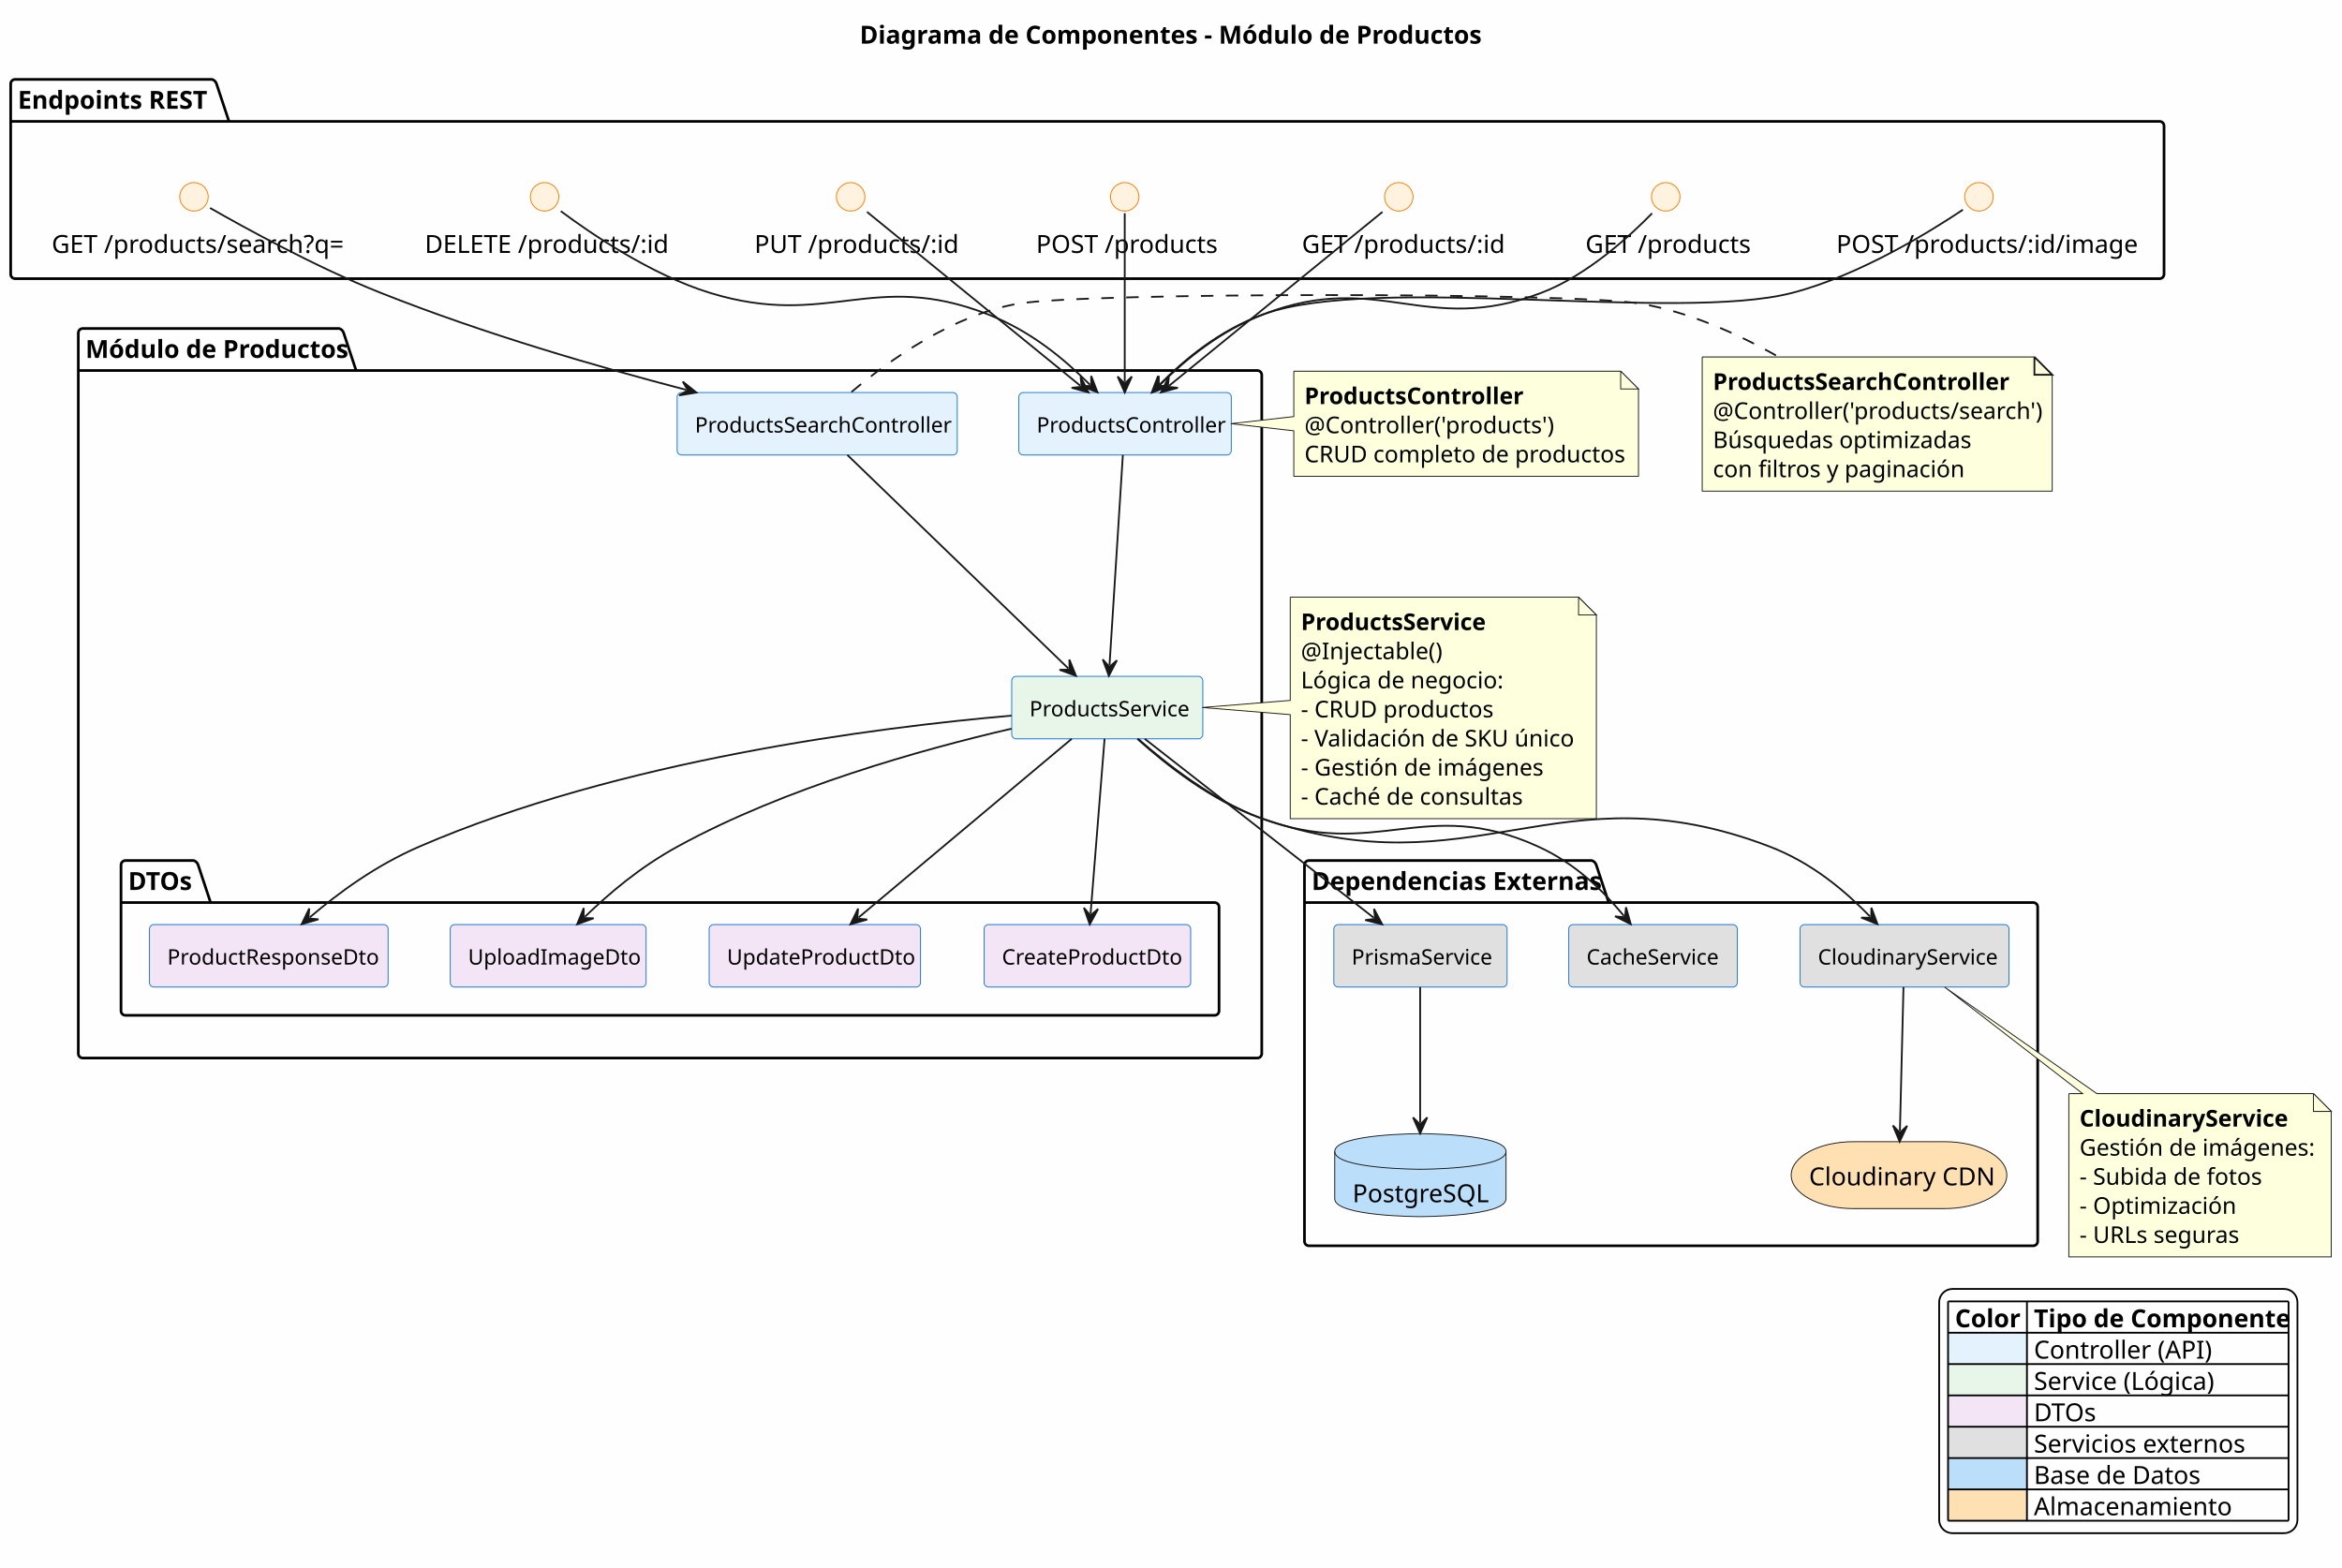
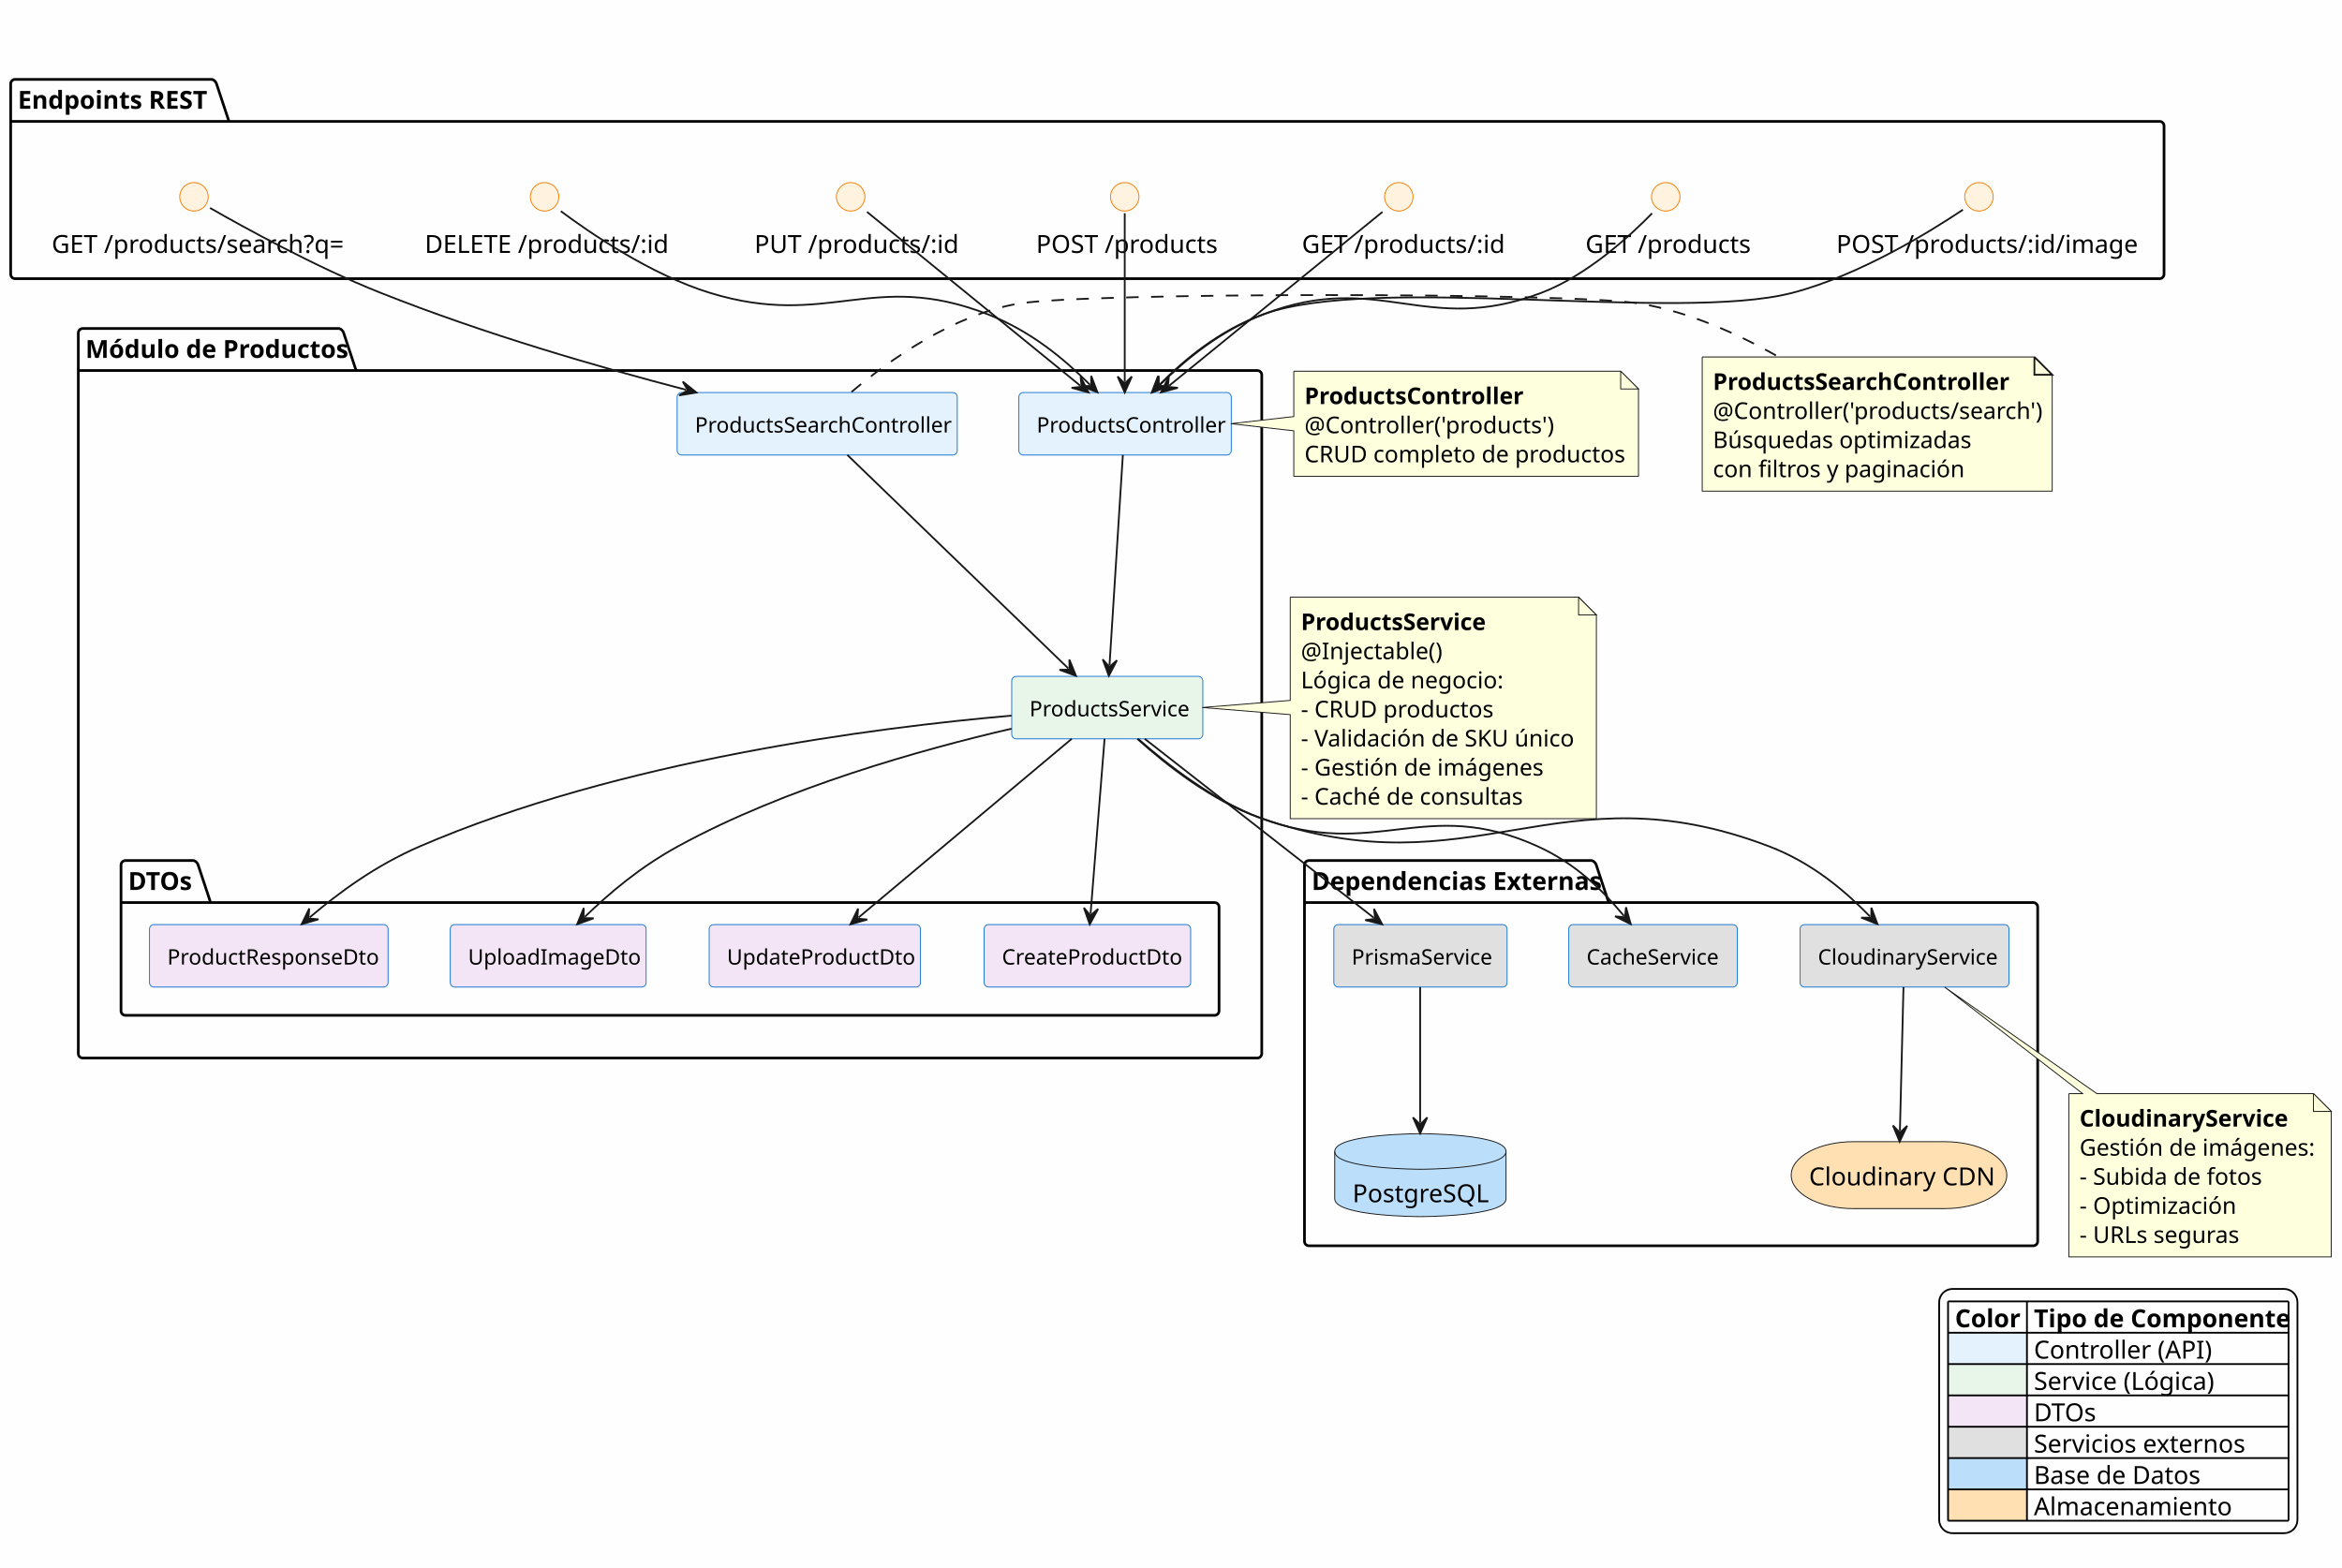
<svg xmlns="http://www.w3.org/2000/svg" contentStyleType="text/css" height="881px" preserveAspectRatio="none" style="width:1316px;height:881px;background:#FEFEFE;" version="1.1" viewBox="0 0 1316 881" width="1316px" zoomAndPan="magnify">
  <defs />
  <g>
    <rect fill="#FEFEFE" height="881" style="stroke:none;stroke-width:1;" width="1316" x="0" y="0" />
-     <text fill="#000000" font-family="sans-serif" font-size="14" font-weight="bold" lengthAdjust="spacing" textLength="336.807" x="483.079" y="24.533">Diagrama de Componentes - Módulo de Productos</text>
    <g id="cluster_Módulo de Productos">
      <path d="M46.5,184.609 L190.603,184.609 A3.75,3.75 0 0 1 193.103,187.109 L200.103,208.219 L706.5,208.219 A2.5,2.5 0 0 1 709,210.719 L709,592.109 A2.5,2.5 0 0 1 706.5,594.609 L46.5,594.609 A2.5,2.5 0 0 1 44,592.109 L44,187.109 A2.5,2.5 0 0 1 46.5,184.609 " fill="none" style="stroke:#000000;stroke-width:1.5;" />
      <line style="stroke:#000000;stroke-width:1.5;" x1="44" x2="200.103" y1="208.219" y2="208.219" />
      <text fill="#000000" font-family="sans-serif" font-size="14" font-weight="bold" lengthAdjust="spacing" textLength="143.103" x="48" y="201.143">Módulo de Productos</text>
    </g>
    <g id="cluster_DTOs">
      <path d="M70.5,483.609 L108.838,483.609 A3.75,3.75 0 0 1 111.338,486.109 L118.338,507.219 L682.5,507.219 A2.5,2.5 0 0 1 685,509.719 L685,568.109 A2.5,2.5 0 0 1 682.5,570.609 L70.5,570.609 A2.5,2.5 0 0 1 68,568.109 L68,486.109 A2.5,2.5 0 0 1 70.5,483.609 " fill="none" style="stroke:#000000;stroke-width:1.5;" />
      <line style="stroke:#000000;stroke-width:1.5;" x1="68" x2="118.338" y1="507.219" y2="507.219" />
      <text fill="#000000" font-family="sans-serif" font-size="14" font-weight="bold" lengthAdjust="spacing" textLength="37.338" x="72" y="500.143">DTOs</text>
    </g>
    <g id="cluster_Dependencias Externas">
      <path d="M735.5,483.609 L894.458,483.609 A3.75,3.75 0 0 1 896.958,486.109 L903.958,507.219 L1142.5,507.219 A2.5,2.5 0 0 1 1145,509.719 L1145,697.609 A2.5,2.5 0 0 1 1142.5,700.109 L735.5,700.109 A2.5,2.5 0 0 1 733,697.609 L733,486.109 A2.5,2.5 0 0 1 735.5,483.609 " fill="none" style="stroke:#000000;stroke-width:1.5;" />
      <line style="stroke:#000000;stroke-width:1.5;" x1="733" x2="903.958" y1="507.219" y2="507.219" />
      <text fill="#000000" font-family="sans-serif" font-size="14" font-weight="bold" lengthAdjust="spacing" textLength="157.958" x="737" y="500.143">Dependencias Externas</text>
    </g>
    <g id="cluster_Endpoints REST">
      <path d="M8.5,44.609 L119.162,44.609 A3.75,3.75 0 0 1 121.662,47.109 L128.662,68.219 L1213.5,68.219 A2.5,2.5 0 0 1 1216,70.719 L1216,154.109 A2.5,2.5 0 0 1 1213.5,156.609 L8.5,156.609 A2.5,2.5 0 0 1 6,154.109 L6,47.109 A2.5,2.5 0 0 1 8.5,44.609 " fill="none" style="stroke:#000000;stroke-width:1.5;" />
      <line style="stroke:#000000;stroke-width:1.5;" x1="6" x2="128.662" y1="68.219" y2="68.219" />
      <text fill="#000000" font-family="sans-serif" font-size="14" font-weight="bold" lengthAdjust="spacing" textLength="109.662" x="10" y="61.143">Endpoints REST</text>
    </g>
    <g id="elem_ProdCtrl">
      <rect fill="#E3F2FD" height="35.094" rx="2.5" ry="2.5" style="stroke:#1976D2;stroke-width:0.5;" width="119.375" x="572.5" y="220.609" />
      <text fill="#000000" font-family="sans-serif" font-size="12" lengthAdjust="spacing" textLength="99.375" x="582.5" y="243.066">ProductsController</text>
    </g>
    <g id="elem_SearchCtrl">
      <rect fill="#E3F2FD" height="35.094" rx="2.5" ry="2.5" style="stroke:#1976D2;stroke-width:0.5;" width="157.397" x="380.5" y="220.609" />
      <text fill="#000000" font-family="sans-serif" font-size="12" lengthAdjust="spacing" textLength="137.397" x="390.5" y="243.066">ProductsSearchController</text>
    </g>
    <g id="elem_ProdSvc">
      <rect fill="#E8F5E9" height="35.094" rx="2.5" ry="2.5" style="stroke:#1976D2;stroke-width:0.5;" width="107.369" x="568.5" y="380.109" />
      <text fill="#000000" font-family="sans-serif" font-size="12" lengthAdjust="spacing" textLength="87.369" x="578.5" y="402.566">ProductsService</text>
    </g>
    <g id="elem_CreateDto">
      <rect fill="#F3E5F5" height="35.094" rx="2.5" ry="2.5" style="stroke:#1976D2;stroke-width:0.5;" width="116.047" x="553" y="519.609" />
      <text fill="#000000" font-family="sans-serif" font-size="12" lengthAdjust="spacing" textLength="96.047" x="563" y="542.066">CreateProductDto</text>
    </g>
    <g id="elem_UpdateDto">
      <rect fill="#F3E5F5" height="35.094" rx="2.5" ry="2.5" style="stroke:#1976D2;stroke-width:0.5;" width="118.725" x="398.5" y="519.609" />
      <text fill="#000000" font-family="sans-serif" font-size="12" lengthAdjust="spacing" textLength="98.725" x="408.5" y="542.066">UpdateProductDto</text>
    </g>
    <g id="elem_ImgDto">
      <rect fill="#F3E5F5" height="35.094" rx="2.5" ry="2.5" style="stroke:#1976D2;stroke-width:0.5;" width="110.053" x="253" y="519.609" />
      <text fill="#000000" font-family="sans-serif" font-size="12" lengthAdjust="spacing" textLength="90.053" x="263" y="542.066">UploadImageDto</text>
    </g>
    <g id="elem_RespDto">
      <rect fill="#F3E5F5" height="35.094" rx="2.5" ry="2.5" style="stroke:#1976D2;stroke-width:0.5;" width="134.065" x="84" y="519.609" />
      <text fill="#000000" font-family="sans-serif" font-size="12" lengthAdjust="spacing" textLength="114.064" x="94" y="542.066">ProductResponseDto</text>
    </g>
    <g id="elem_Prisma">
      <rect fill="#E0E0E0" height="35.094" rx="2.5" ry="2.5" style="stroke:#1976D2;stroke-width:0.5;" width="97.35" x="749.5" y="519.609" />
      <text fill="#000000" font-family="sans-serif" font-size="12" lengthAdjust="spacing" textLength="77.35" x="759.5" y="542.066">PrismaService</text>
    </g>
    <g id="elem_Cache">
      <rect fill="#E0E0E0" height="35.094" rx="2.5" ry="2.5" style="stroke:#1976D2;stroke-width:0.5;" width="94.701" x="881.5" y="519.609" />
      <text fill="#000000" font-family="sans-serif" font-size="12" lengthAdjust="spacing" textLength="74.701" x="891.5" y="542.066">CacheService</text>
    </g>
    <g id="elem_Cloud">
      <rect fill="#E0E0E0" height="35.094" rx="2.5" ry="2.5" style="stroke:#1976D2;stroke-width:0.5;" width="117.377" x="1011.5" y="519.609" />
      <text fill="#000000" font-family="sans-serif" font-size="12" lengthAdjust="spacing" textLength="97.377" x="1021.5" y="542.066">CloudinaryService</text>
    </g>
    <g id="elem_DB">
      <path d="M750,647.109 C750,637.109 798.131,637.109 798.131,637.109 C798.131,637.109 846.262,637.109 846.262,647.109 L846.262,673.719 C846.262,683.719 798.131,683.719 798.131,683.719 C798.131,683.719 750,683.719 750,673.719 L750,647.109 " fill="#BBDEFB" style="stroke:#181818;stroke-width:0.5;" />
      <path d="M750,647.109 C750,657.109 798.131,657.109 798.131,657.109 C798.131,657.109 846.262,657.109 846.262,647.109 " fill="none" style="stroke:#181818;stroke-width:0.5;" />
      <text fill="#000000" font-family="sans-serif" font-size="14" lengthAdjust="spacing" textLength="76.262" x="760" y="675.643">PostgreSQL</text>
    </g>
    <g id="elem_CDN">
      <rect fill="#FFE0B2" height="37.609" rx="35" ry="35" style="stroke:#181818;stroke-width:0.5;" width="121.144" x="1006.5" y="641.609" />
      <text fill="#000000" font-family="sans-serif" font-size="14" lengthAdjust="spacing" textLength="101.144" x="1016.5" y="666.143">Cloudinary CDN</text>
    </g>
    <g id="elem_E1">
      <ellipse cx="936" cy="110.609" fill="#FFF3E0" rx="8" ry="8" style="stroke:#F57C00;stroke-width:0.5;" />
      <text fill="#000000" font-family="sans-serif" font-size="14" lengthAdjust="spacing" textLength="90.255" x="890.873" y="142.143">GET /products</text>
    </g>
    <g id="elem_E2">
      <ellipse cx="786" cy="110.609" fill="#FFF3E0" rx="8" ry="8" style="stroke:#F57C00;stroke-width:0.5;" />
      <text fill="#000000" font-family="sans-serif" font-size="14" lengthAdjust="spacing" textLength="108.931" x="731.535" y="142.143">GET /products/:id</text>
    </g>
    <g id="elem_E3">
      <ellipse cx="109" cy="110.609" fill="#FFF3E0" rx="8" ry="8" style="stroke:#F57C00;stroke-width:0.5;" />
      <text fill="#000000" font-family="sans-serif" font-size="14" lengthAdjust="spacing" textLength="159.913" x="29.044" y="142.143">GET /products/search?q=</text>
    </g>
    <g id="elem_E4">
      <ellipse cx="632" cy="110.609" fill="#FFF3E0" rx="8" ry="8" style="stroke:#F57C00;stroke-width:0.5;" />
      <text fill="#000000" font-family="sans-serif" font-size="14" lengthAdjust="spacing" textLength="99.593" x="582.204" y="142.143">POST /products</text>
    </g>
    <g id="elem_E5">
      <ellipse cx="478" cy="110.609" fill="#FFF3E0" rx="8" ry="8" style="stroke:#F57C00;stroke-width:0.5;" />
      <text fill="#000000" font-family="sans-serif" font-size="14" lengthAdjust="spacing" textLength="108.151" x="423.924" y="142.143">PUT /products/:id</text>
    </g>
    <g id="elem_E6">
      <ellipse cx="306" cy="110.609" fill="#FFF3E0" rx="8" ry="8" style="stroke:#F57C00;stroke-width:0.5;" />
      <text fill="#000000" font-family="sans-serif" font-size="14" lengthAdjust="spacing" textLength="134.613" x="238.693" y="142.143">DELETE /products/:id</text>
    </g>
    <g id="elem_E7">
      <ellipse cx="1112" cy="110.609" fill="#FFF3E0" rx="8" ry="8" style="stroke:#F57C00;stroke-width:0.5;" />
      <text fill="#000000" font-family="sans-serif" font-size="14" lengthAdjust="spacing" textLength="160.289" x="1031.855" y="142.143">POST /products/:id/image</text>
    </g>
    <g id="elem_GMN43">
      <path d="M727,208.609 L727,234.109 L691.62,238.109 L727,242.109 L727,267.664 A0,0 0 0 0 727,267.664 L920.688,267.664 A0,0 0 0 0 920.688,267.664 L920.688,218.609 L910.688,208.609 L727,208.609 A0,0 0 0 0 727,208.609 " fill="#FEFFDD" style="stroke:#181818;stroke-width:0.5;" />
      <path d="M910.688,208.609 L910.688,218.609 L920.688,218.609 L910.688,208.609 " fill="#FEFFDD" style="stroke:#181818;stroke-width:0.5;" />
      <text fill="#000000" font-family="sans-serif" font-size="13" font-weight="bold" lengthAdjust="spacing" textLength="118.454" x="733" y="227.105">ProductsController</text>
      <text fill="#000000" font-family="sans-serif" font-size="13" lengthAdjust="spacing" textLength="133.034" x="733" y="243.456">@Controller('products')</text>
      <text fill="#000000" font-family="sans-serif" font-size="13" lengthAdjust="spacing" textLength="172.688" x="733" y="259.808">CRUD completo de productos</text>
    </g>
    <g id="elem_GMN46">
      <path d="M956.5,200.609 L956.5,276.016 L1153.165,276.016 L1153.165,210.609 L1143.165,200.609 L956.5,200.609 " fill="#FEFFDD" style="stroke:#181818;stroke-width:0.5;" />
      <path d="M1143.165,200.609 L1143.165,210.609 L1153.165,210.609 L1143.165,200.609 " fill="#FEFFDD" style="stroke:#181818;stroke-width:1;" />
      <text fill="#000000" font-family="sans-serif" font-size="13" font-weight="bold" lengthAdjust="spacing" textLength="161.815" x="962.5" y="219.105">ProductsSearchController</text>
      <text fill="#000000" font-family="sans-serif" font-size="13" lengthAdjust="spacing" textLength="175.665" x="962.5" y="235.456">@Controller('products/search')</text>
      <text fill="#000000" font-family="sans-serif" font-size="13" lengthAdjust="spacing" textLength="138.03" x="962.5" y="251.808">Búsquedas optimizadas</text>
      <text fill="#000000" font-family="sans-serif" font-size="13" lengthAdjust="spacing" textLength="132.241" x="962.5" y="268.159">con filtros y paginación</text>
    </g>
    <g id="elem_GMN49">
      <path d="M725,335.609 L725,393.609 L675.53,397.609 L725,401.609 L725,460.07 A0,0 0 0 0 725,460.07 L897.03,460.07 A0,0 0 0 0 897.03,460.07 L897.03,345.609 L887.03,335.609 L725,335.609 A0,0 0 0 0 725,335.609 " fill="#FEFFDD" style="stroke:#181818;stroke-width:0.5;" />
      <path d="M887.03,335.609 L887.03,345.609 L897.03,345.609 L887.03,335.609 " fill="#FEFFDD" style="stroke:#181818;stroke-width:0.5;" />
      <text fill="#000000" font-family="sans-serif" font-size="13" font-weight="bold" lengthAdjust="spacing" textLength="102.603" x="731" y="354.104">ProductsService</text>
      <text fill="#000000" font-family="sans-serif" font-size="13" lengthAdjust="spacing" textLength="77.505" x="731" y="370.456">@Injectable()</text>
      <text fill="#000000" font-family="sans-serif" font-size="13" lengthAdjust="spacing" textLength="109.142" x="731" y="386.808">Lógica de negocio:</text>
      <text fill="#000000" font-family="sans-serif" font-size="13" lengthAdjust="spacing" textLength="106.196" x="731" y="403.159">- CRUD productos</text>
      <text fill="#000000" font-family="sans-serif" font-size="13" lengthAdjust="spacing" textLength="151.03" x="731" y="419.511">- Validación de SKU único</text>
      <text fill="#000000" font-family="sans-serif" font-size="13" lengthAdjust="spacing" textLength="130.793" x="731" y="435.862">- Gestión de imágenes</text>
      <text fill="#000000" font-family="sans-serif" font-size="13" lengthAdjust="spacing" textLength="122.123" x="731" y="452.214">- Caché de consultas</text>
    </g>
    <g id="elem_GMN52">
      <path d="M1162.5,614.609 L1162.5,706.367 A0,0 0 0 0 1162.5,706.367 L1309.964,706.367 A0,0 0 0 0 1309.964,706.367 L1309.964,624.609 L1299.964,614.609 L1178.26,614.609 L1092.73,554.749 L1170.26,614.609 L1162.5,614.609 A0,0 0 0 0 1162.5,614.609 " fill="#FEFFDD" style="stroke:#181818;stroke-width:0.5;" />
      <path d="M1299.964,614.609 L1299.964,624.609 L1309.964,624.609 L1299.964,614.609 " fill="#FEFFDD" style="stroke:#181818;stroke-width:0.5;" />
      <text fill="#000000" font-family="sans-serif" font-size="13" font-weight="bold" lengthAdjust="spacing" textLength="114.156" x="1168.5" y="633.105">CloudinaryService</text>
      <text fill="#000000" font-family="sans-serif" font-size="13" lengthAdjust="spacing" textLength="126.464" x="1168.5" y="649.456">Gestión de imágenes:</text>
      <text fill="#000000" font-family="sans-serif" font-size="13" lengthAdjust="spacing" textLength="98.287" x="1168.5" y="665.808">- Subida de fotos</text>
      <text fill="#000000" font-family="sans-serif" font-size="13" lengthAdjust="spacing" textLength="83.078" x="1168.5" y="682.159">- Optimización</text>
      <text fill="#000000" font-family="sans-serif" font-size="13" lengthAdjust="spacing" textLength="90.308" x="1168.5" y="698.511">- URLs seguras</text>
    </g>
    <g id="link_E1_ProdCtrl">
      <path d="M928.34,119.869 C916.38,132.139 891.94,154.769 866,164.609 C800.98,189.259 774.88,151.579 710,176.609 C685.38,186.109 666.422,201.856 651.822,216.256 " fill="none" id="E1-to-ProdCtrl" style="stroke:#181818;stroke-width:1;" />
      <polygon fill="#181818" points="647.55,220.469,656.767,216.997,651.11,216.958,651.149,211.302,647.55,220.469" style="stroke:#181818;stroke-width:1;" />
    </g>
    <g id="link_E2_ProdCtrl">
      <path d="M776.83,119.079 C752.55,138.869 690.792,189.199 656.991,216.739 " fill="none" id="E2-to-ProdCtrl" style="stroke:#181818;stroke-width:1;" />
      <polygon fill="#181818" points="652.34,220.529,661.844,217.945,656.216,217.371,656.79,211.743,652.34,220.529" style="stroke:#181818;stroke-width:1;" />
    </g>
    <g id="link_E3_SearchCtrl">
      <path d="M118.01,116.859 C135.86,127.099 177.18,150.009 214,164.609 C272.55,187.829 335.724,206.084 385.544,219.084 " fill="none" id="E3-to-SearchCtrl" style="stroke:#181818;stroke-width:1;" />
      <polygon fill="#181818" points="391.35,220.599,383.651,214.457,386.512,219.337,381.632,222.197,391.35,220.599" style="stroke:#181818;stroke-width:1;" />
    </g>
    <g id="link_E4_ProdCtrl">
      <path d="M632,119.839 C632,140.239 632,187.409 632,214.589 " fill="none" id="E4-to-ProdCtrl" style="stroke:#181818;stroke-width:1;" />
      <polygon fill="#181818" points="632,220.589,636,211.589,632,215.589,628,211.589,632,220.589" style="stroke:#181818;stroke-width:1;" />
    </g>
    <g id="link_E5_ProdCtrl">
      <path d="M487.17,119.079 C511.45,138.869 573.208,189.199 607.009,216.739 " fill="none" id="E5-to-ProdCtrl" style="stroke:#181818;stroke-width:1;" />
      <polygon fill="#181818" points="611.66,220.529,607.21,211.743,607.784,217.371,602.156,217.945,611.66,220.529" style="stroke:#181818;stroke-width:1;" />
    </g>
    <g id="link_E6_ProdCtrl">
      <path d="M315.13,118.669 C331.1,130.589 365.6,154.369 399,164.609 C465.49,184.989 490.2,151.379 555,176.609 C579.4,186.109 598.07,201.824 612.45,216.224 " fill="none" id="E6-to-ProdCtrl" style="stroke:#181818;stroke-width:1;" />
      <polygon fill="#181818" points="616.69,220.469,613.161,211.274,613.157,216.931,607.5,216.928,616.69,220.469" style="stroke:#181818;stroke-width:1;" />
    </g>
    <g id="link_E7_ProdCtrl">
      <path d="M1102.98,117.859 C1085.45,129.609 1045.15,154.709 1007,164.609 C943.06,181.199 772.05,153.959 710,176.609 C685.05,185.719 665.958,201.732 651.428,216.292 " fill="none" id="E7-to-ProdCtrl" style="stroke:#181818;stroke-width:1;" />
      <polygon fill="#181818" points="647.19,220.539,656.379,216.994,650.722,217,650.716,211.343,647.19,220.539" style="stroke:#181818;stroke-width:1;" />
    </g>
    <g id="link_ProdCtrl_ProdSvc">
      <path d="M630.95,255.669 C629.03,285.839 625.369,343.451 623.449,373.811 " fill="none" id="ProdCtrl-to-ProdSvc" style="stroke:#181818;stroke-width:1;" />
      <polygon fill="#181818" points="623.07,379.799,627.63,371.07,623.386,374.809,619.646,370.565,623.07,379.799" style="stroke:#181818;stroke-width:1;" />
    </g>
    <g id="link_SearchCtrl_ProdSvc">
      <path d="M476.14,255.669 C507.36,285.839 568.876,345.269 600.286,375.63 " fill="none" id="SearchCtrl-to-ProdSvc" style="stroke:#181818;stroke-width:1;" />
      <polygon fill="#181818" points="604.6,379.799,600.909,370.668,601.005,376.324,595.349,376.421,604.6,379.799" style="stroke:#181818;stroke-width:1;" />
    </g>
    <g id="link_ProdSvc_CreateDto">
      <path d="M620.67,415.199 C618.56,441.619 614.929,487.019 612.809,513.489 " fill="none" id="ProdSvc-to-CreateDto" style="stroke:#181818;stroke-width:1;" />
      <polygon fill="#181818" points="612.33,519.469,617.036,510.817,612.729,514.485,609.061,510.179,612.33,519.469" style="stroke:#181818;stroke-width:1;" />
    </g>
    <g id="link_ProdSvc_UpdateDto">
      <path d="M602.22,415.199 C570.7,441.619 514.018,489.144 482.448,515.614 " fill="none" id="ProdSvc-to-UpdateDto" style="stroke:#181818;stroke-width:1;" />
      <polygon fill="#181818" points="477.85,519.469,487.317,516.752,481.681,516.257,482.177,510.622,477.85,519.469" style="stroke:#181818;stroke-width:1;" />
    </g>
    <g id="link_ProdSvc_ImgDto">
      <path d="M568.41,409.509 C517.94,421.179 441.3,442.609 381,475.609 C359.48,487.379 342.599,501.785 328.639,515.245 " fill="none" id="ProdSvc-to-ImgDto" style="stroke:#181818;stroke-width:1;" />
      <polygon fill="#181818" points="324.32,519.409,333.575,516.042,327.919,515.939,328.022,510.283,324.32,519.409" style="stroke:#181818;stroke-width:1;" />
    </g>
    <g id="link_ProdSvc_RespDto">
      <path d="M568.4,402.179 C491.87,408.839 348.13,427.169 236,475.609 C210.89,486.459 190.407,501.68 174.077,515.52 " fill="none" id="ProdSvc-to-RespDto" style="stroke:#181818;stroke-width:1;" />
      <polygon fill="#181818" points="169.5,519.399,178.952,516.632,173.314,516.167,173.78,510.529,169.5,519.399" style="stroke:#181818;stroke-width:1;" />
    </g>
    <g id="link_ProdSvc_Prisma">
      <path d="M643.23,415.199 C677.06,441.619 738.092,489.305 771.962,515.775 " fill="none" id="ProdSvc-to-Prisma" style="stroke:#181818;stroke-width:1;" />
      <polygon fill="#181818" points="776.69,519.469,772.062,510.776,772.75,516.39,767.136,517.079,776.69,519.469" style="stroke:#181818;stroke-width:1;" />
    </g>
    <g id="link_ProdSvc_Cache">
      <path d="M639.51,415.219 C655.85,429.629 681.61,449.689 708,459.609 C773.24,484.129 800.53,446.819 864,475.609 C885.48,485.349 900.672,500.439 912.502,514.719 " fill="none" id="ProdSvc-to-Cache" style="stroke:#181818;stroke-width:1;" />
      <polygon fill="#181818" points="916.33,519.339,913.669,509.857,913.14,515.489,907.508,514.961,916.33,519.339" style="stroke:#181818;stroke-width:1;" />
    </g>
    <g id="link_ProdSvc_Cloud">
      <path d="M639.09,415.229 C655.34,429.859 681.22,450.239 708,459.609 C828.17,501.639 875.04,430.269 994,475.609 C1018.27,484.859 1036.648,500.577 1050.788,515.057 " fill="none" id="ProdSvc-to-Cloud" style="stroke:#181818;stroke-width:1;" />
      <polygon fill="#181818" points="1054.98,519.349,1051.554,510.116,1051.487,515.772,1045.83,515.705,1054.98,519.349" style="stroke:#181818;stroke-width:1;" />
    </g>
    <g id="link_Prisma_DB">
      <path d="M798,554.749 C798,576.069 798,607.109 798,630.969 " fill="none" id="Prisma-to-DB" style="stroke:#181818;stroke-width:1;" />
      <polygon fill="#181818" points="798,636.969,802,627.969,798,631.969,794,627.969,798,636.969" style="stroke:#181818;stroke-width:1;" />
    </g>
    <g id="link_Cloud_CDN">
      <path d="M1069.59,554.749 C1069.03,577.499 1068.168,612.151 1067.588,635.591 " fill="none" id="Cloud-to-CDN" style="stroke:#181818;stroke-width:1;" />
      <polygon fill="#181818" points="1067.44,641.589,1071.661,632.691,1067.564,636.591,1063.664,632.493,1067.44,641.589" style="stroke:#181818;stroke-width:1;" />
    </g>
    <g id="link_SearchCtrl_GMN46">
      <path d="M478.46,220.289 C499.7,202.439 535.64,176.749 572.5,170.609 C610.75,164.229 883.25,164.229 921.5,170.609 C948.78,175.159 976.47,187.599 999.5,200.589 " fill="none" id="SearchCtrl-GMN46" style="stroke:#181818;stroke-width:1;stroke-dasharray:7.0,7.0;" />
    </g>
    <rect fill="none" height="137.266" id="_legend" rx="7.5" ry="7.5" style="stroke:#000000;stroke-width:1;" width="201.324" x="1089.64" y="724.367" />
    <text fill="#000000" font-family="sans-serif" font-size="14" font-weight="bold" lengthAdjust="spacing" textLength="36.552" x="1098.53" y="745.9">Color</text>
    <text fill="#000000" font-family="sans-serif" font-size="14" font-weight="bold" lengthAdjust="spacing" textLength="139.214" x="1142.861" y="745.9">Tipo de Componente</text>
    <rect fill="#E3F2FD" height="17.609" style="stroke:none;stroke-width:1;" width="44.331" x="1094.64" y="748.977" />
    <text fill="#000000" font-family="sans-serif" font-size="14" lengthAdjust="spacing" textLength="3.89" x="1094.64" y="763.51"> </text>
    <text fill="#000000" font-family="sans-serif" font-size="14" lengthAdjust="spacing" textLength="96.469" x="1142.861" y="763.51">Controller (API)</text>
    <rect fill="#E8F5E9" height="17.609" style="stroke:none;stroke-width:1;" width="44.331" x="1094.64" y="766.586" />
    <text fill="#000000" font-family="sans-serif" font-size="14" lengthAdjust="spacing" textLength="3.89" x="1094.64" y="781.119"> </text>
    <text fill="#000000" font-family="sans-serif" font-size="14" lengthAdjust="spacing" textLength="101.151" x="1142.861" y="781.119">Service (Lógica)</text>
    <rect fill="#F3E5F5" height="17.609" style="stroke:none;stroke-width:1;" width="44.331" x="1094.64" y="784.195" />
    <text fill="#000000" font-family="sans-serif" font-size="14" lengthAdjust="spacing" textLength="3.89" x="1094.64" y="798.729"> </text>
    <text fill="#000000" font-family="sans-serif" font-size="14" lengthAdjust="spacing" textLength="36.552" x="1142.861" y="798.729">DTOs</text>
    <rect fill="#E0E0E0" height="17.609" style="stroke:none;stroke-width:1;" width="44.331" x="1094.64" y="801.805" />
    <text fill="#000000" font-family="sans-serif" font-size="14" lengthAdjust="spacing" textLength="3.89" x="1094.64" y="816.338"> </text>
    <text fill="#000000" font-family="sans-serif" font-size="14" lengthAdjust="spacing" textLength="114.379" x="1142.861" y="816.338">Servicios externos</text>
    <rect fill="#BBDEFB" height="17.609" style="stroke:none;stroke-width:1;" width="44.331" x="1094.64" y="819.414" />
    <text fill="#000000" font-family="sans-serif" font-size="14" lengthAdjust="spacing" textLength="3.89" x="1094.64" y="833.947"> </text>
    <text fill="#000000" font-family="sans-serif" font-size="14" lengthAdjust="spacing" textLength="91.834" x="1142.861" y="833.947">Base de Datos</text>
    <rect fill="#FFE0B2" height="17.609" style="stroke:none;stroke-width:1;" width="44.331" x="1094.64" y="837.023" />
    <text fill="#000000" font-family="sans-serif" font-size="14" lengthAdjust="spacing" textLength="3.89" x="1094.64" y="851.557"> </text>
    <text fill="#000000" font-family="sans-serif" font-size="14" lengthAdjust="spacing" textLength="104.275" x="1142.861" y="851.557">Almacenamiento</text>
    <line style="stroke:#000000;stroke-width:1;" x1="1094.64" x2="1285.964" y1="731.367" y2="731.367" />
    <line style="stroke:#000000;stroke-width:1;" x1="1094.64" x2="1285.964" y1="748.977" y2="748.977" />
    <line style="stroke:#000000;stroke-width:1;" x1="1094.64" x2="1285.964" y1="766.586" y2="766.586" />
    <line style="stroke:#000000;stroke-width:1;" x1="1094.64" x2="1285.964" y1="784.195" y2="784.195" />
    <line style="stroke:#000000;stroke-width:1;" x1="1094.64" x2="1285.964" y1="801.805" y2="801.805" />
    <line style="stroke:#000000;stroke-width:1;" x1="1094.64" x2="1285.964" y1="819.414" y2="819.414" />
    <line style="stroke:#000000;stroke-width:1;" x1="1094.64" x2="1285.964" y1="837.023" y2="837.023" />
    <line style="stroke:#000000;stroke-width:1;" x1="1094.64" x2="1285.964" y1="854.633" y2="854.633" />
    <line style="stroke:#000000;stroke-width:1;" x1="1094.64" x2="1094.64" y1="731.367" y2="854.633" />
    <line style="stroke:#000000;stroke-width:1;" x1="1138.971" x2="1138.971" y1="731.367" y2="854.633" />
    <line style="stroke:#000000;stroke-width:1;" x1="1285.964" x2="1285.964" y1="731.367" y2="854.633" />
  </g>
</svg>
